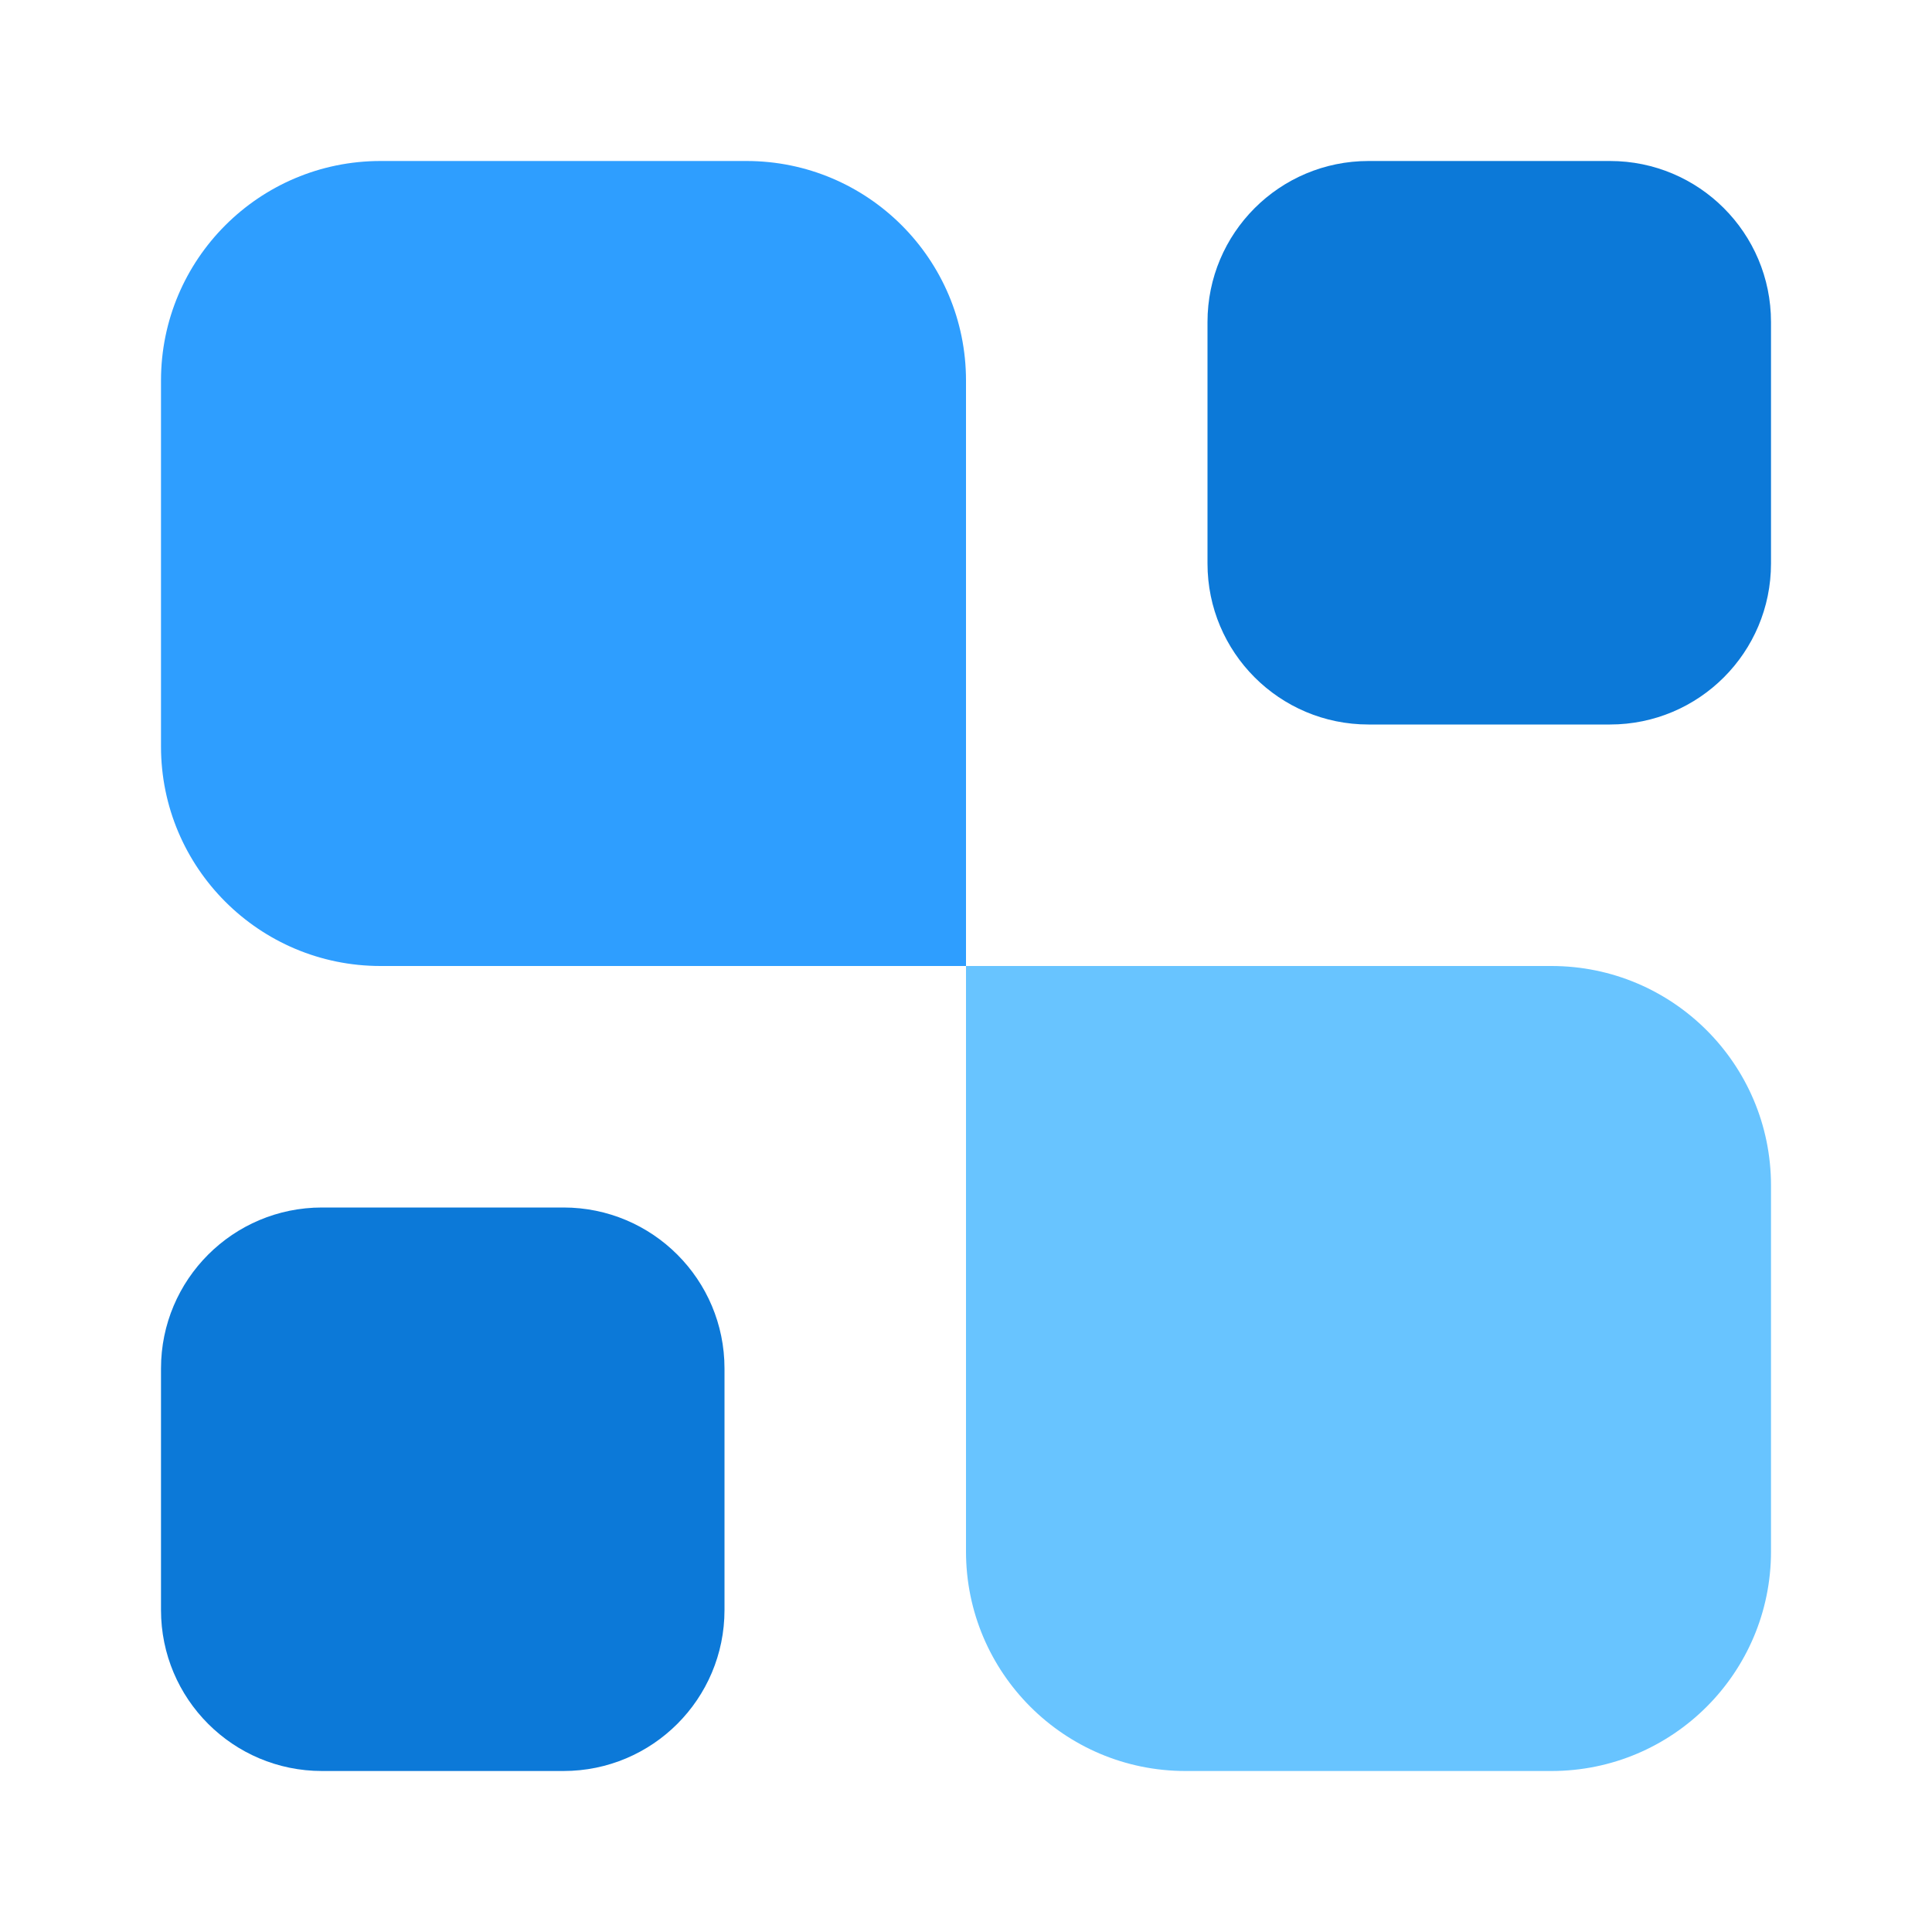
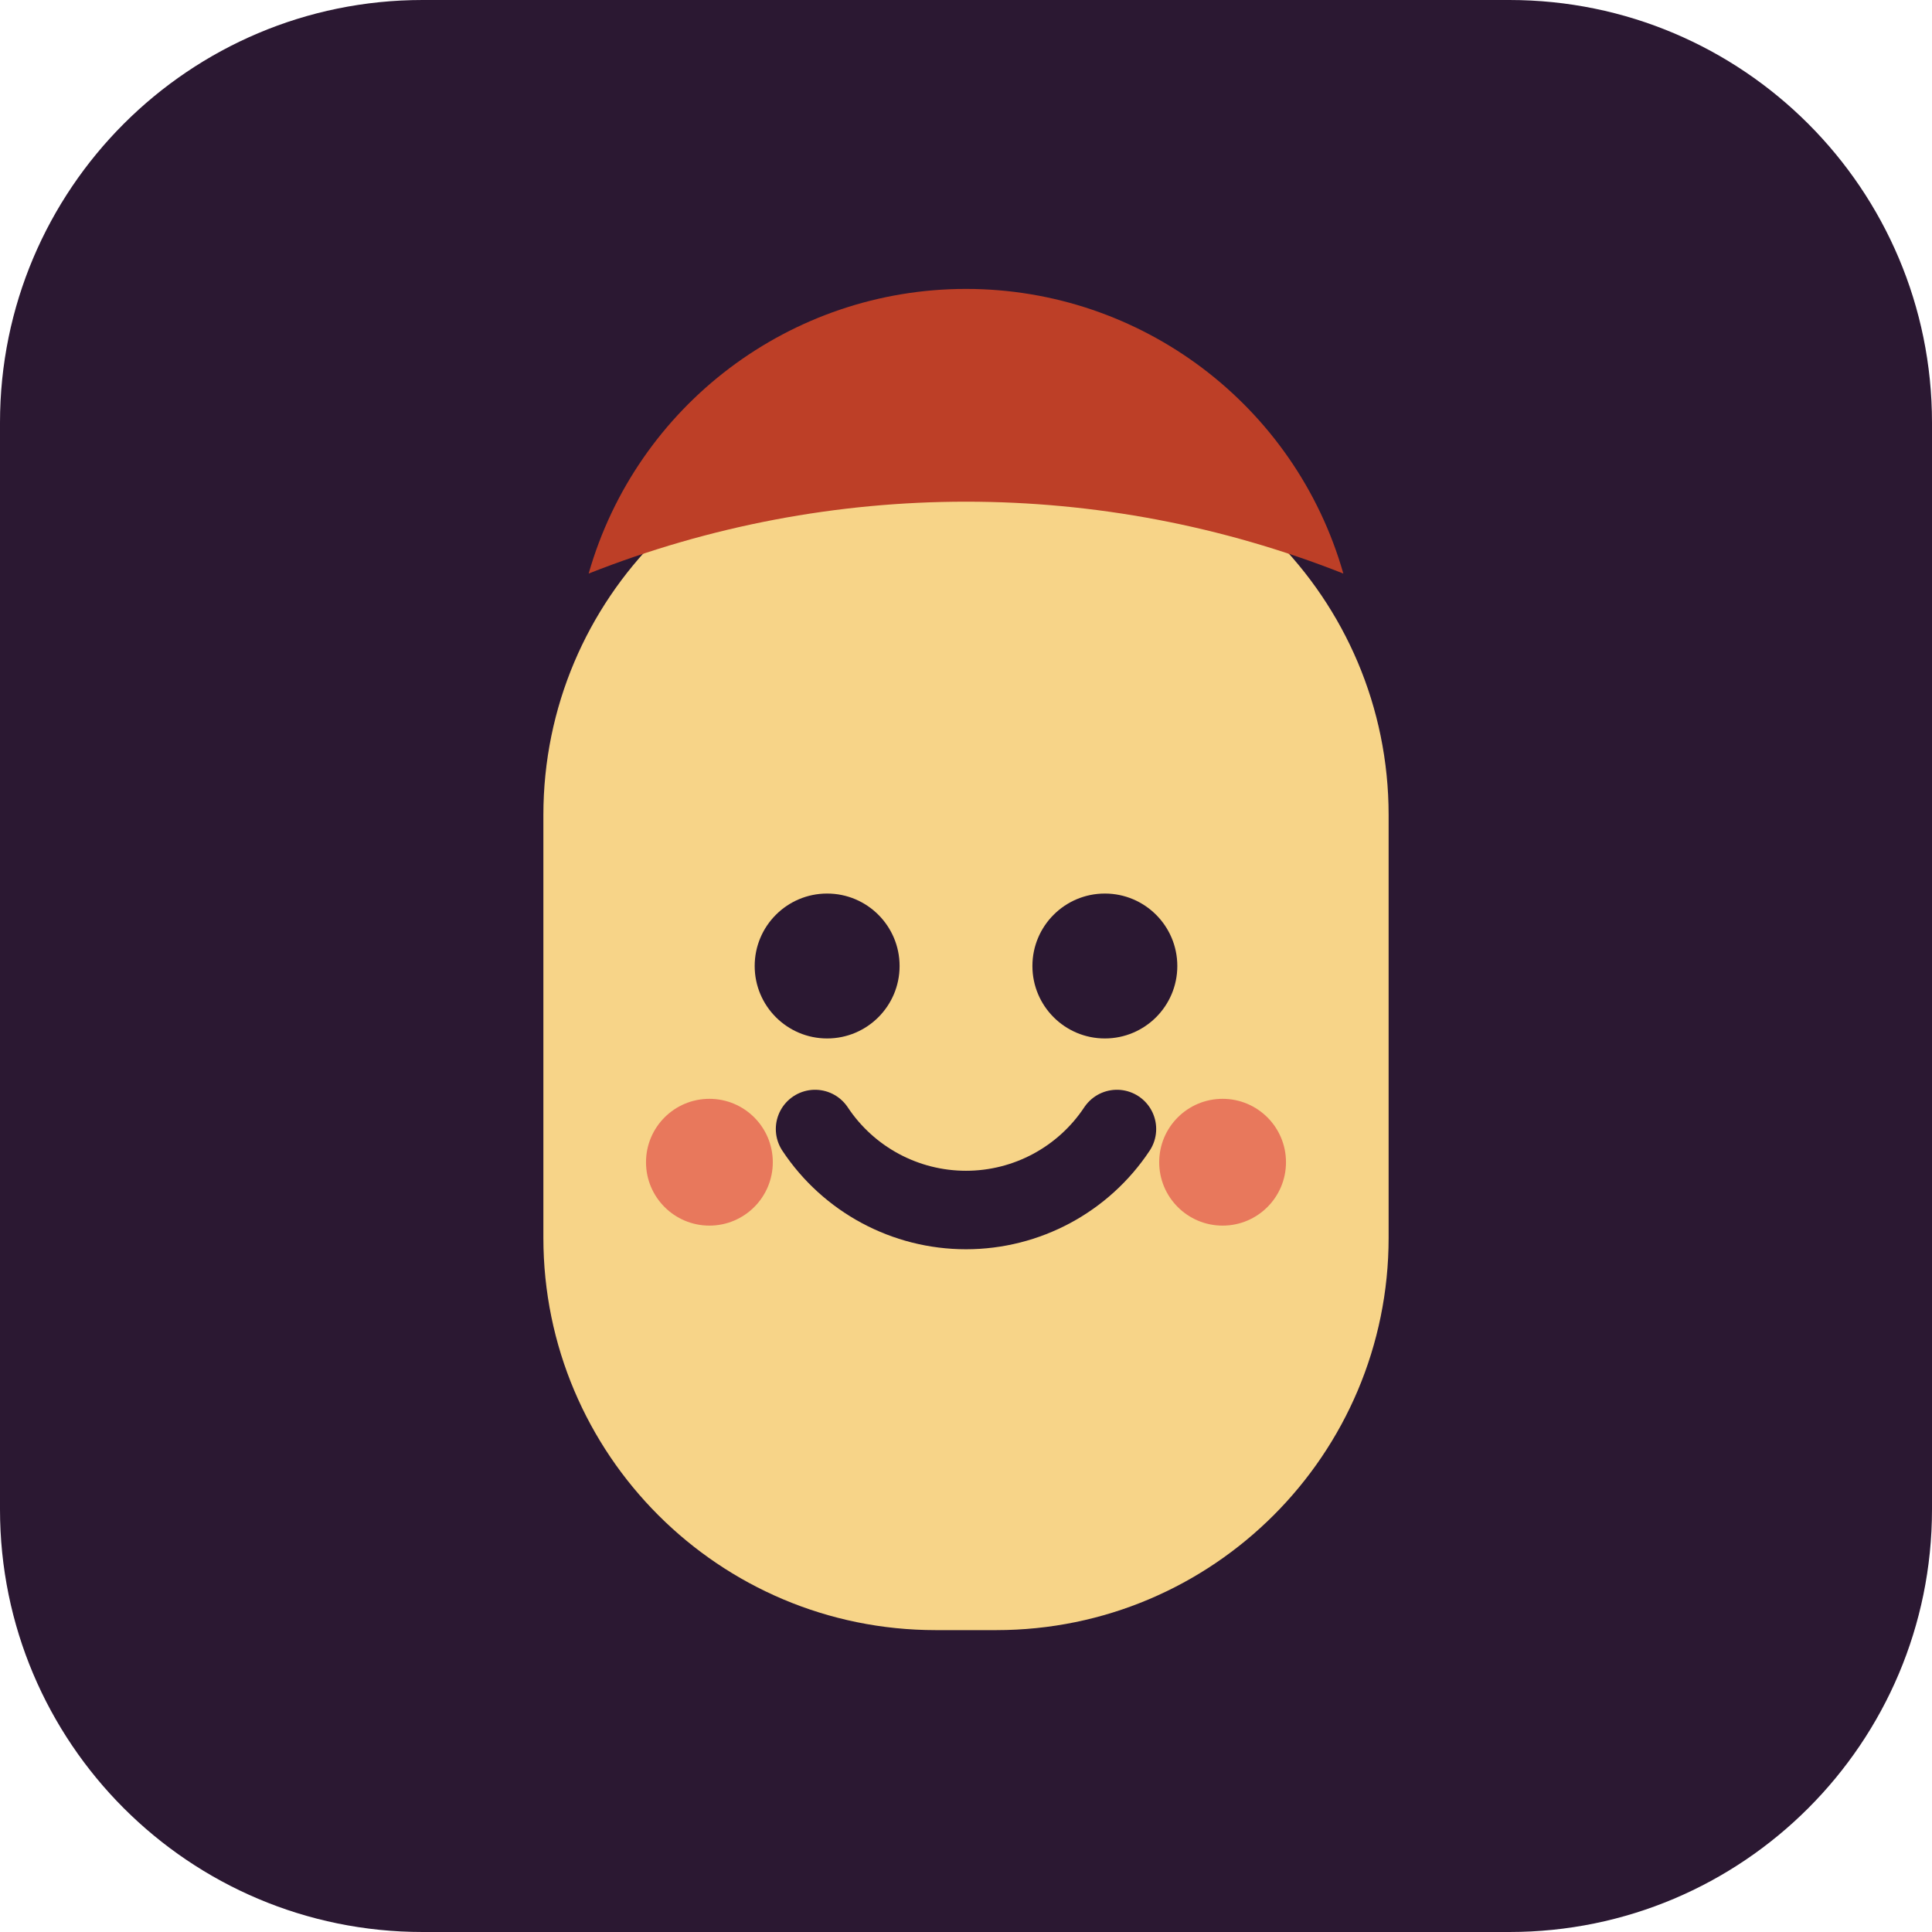
- <svg xmlns="http://www.w3.org/2000/svg" width="24" height="24" viewBox="0 0 24 24" fill="none">
-   <path d="M22 19.273C22 20.779 20.779 22 19.273 22H14.727C13.221 22 12 20.779 12 19.273V12H19.273C20.779 12 22 13.221 22 14.727V19.273Z" fill="#68C4FF" />
-   <path d="M20 2C21.105 2 22 2.895 22 4V7C22 8.105 21.105 9 20 9H17C15.895 9 15 8.105 15 7V4C15 2.895 15.895 2 17 2H20Z" fill="#0C79D8" />
-   <path d="M7 15C8.105 15 9 15.895 9 17V20C9 21.105 8.105 22 7 22H4C2.895 22 2 21.105 2 20V17C2 15.895 2.895 15 4 15H7Z" fill="#0C79D8" />
-   <path d="M12 12H4.727C3.221 12 2 10.779 2 9.273V4.727C2 3.221 3.221 2 4.727 2H9.273C10.779 2 12 3.221 12 4.727V12Z" fill="#2E9EFF" />
+ <svg xmlns="http://www.w3.org/2000/svg" width="64" height="64" viewBox="0 0 64 64" fill="none" role="img" aria-label="San Luis Web Studio">
+   <rect width="64" height="64" rx="14" fill="#2B1832" />
+   <rect x="18" y="14" width="28" height="40" rx="13" fill="#F7D488" />
+   <path d="M19.5 19a13 13 0 0 1 25 0 34 34 0 0 0-25 0Z" fill="#BD3F27" />
+   <circle cx="23.5" cy="38.5" r="2.1" fill="#E8785C" />
+   <circle cx="40.5" cy="38.5" r="2.1" fill="#E8785C" />
+   <circle cx="27.4" cy="32" r="2.4" fill="#2B1832" />
+   <circle cx="36.6" cy="32" r="2.4" fill="#2B1832" />
+   <path d="M27 37.4a6 6 0 0 0 10 0" stroke="#2B1832" stroke-width="2.6" stroke-linecap="round" fill="none" />
</svg>
